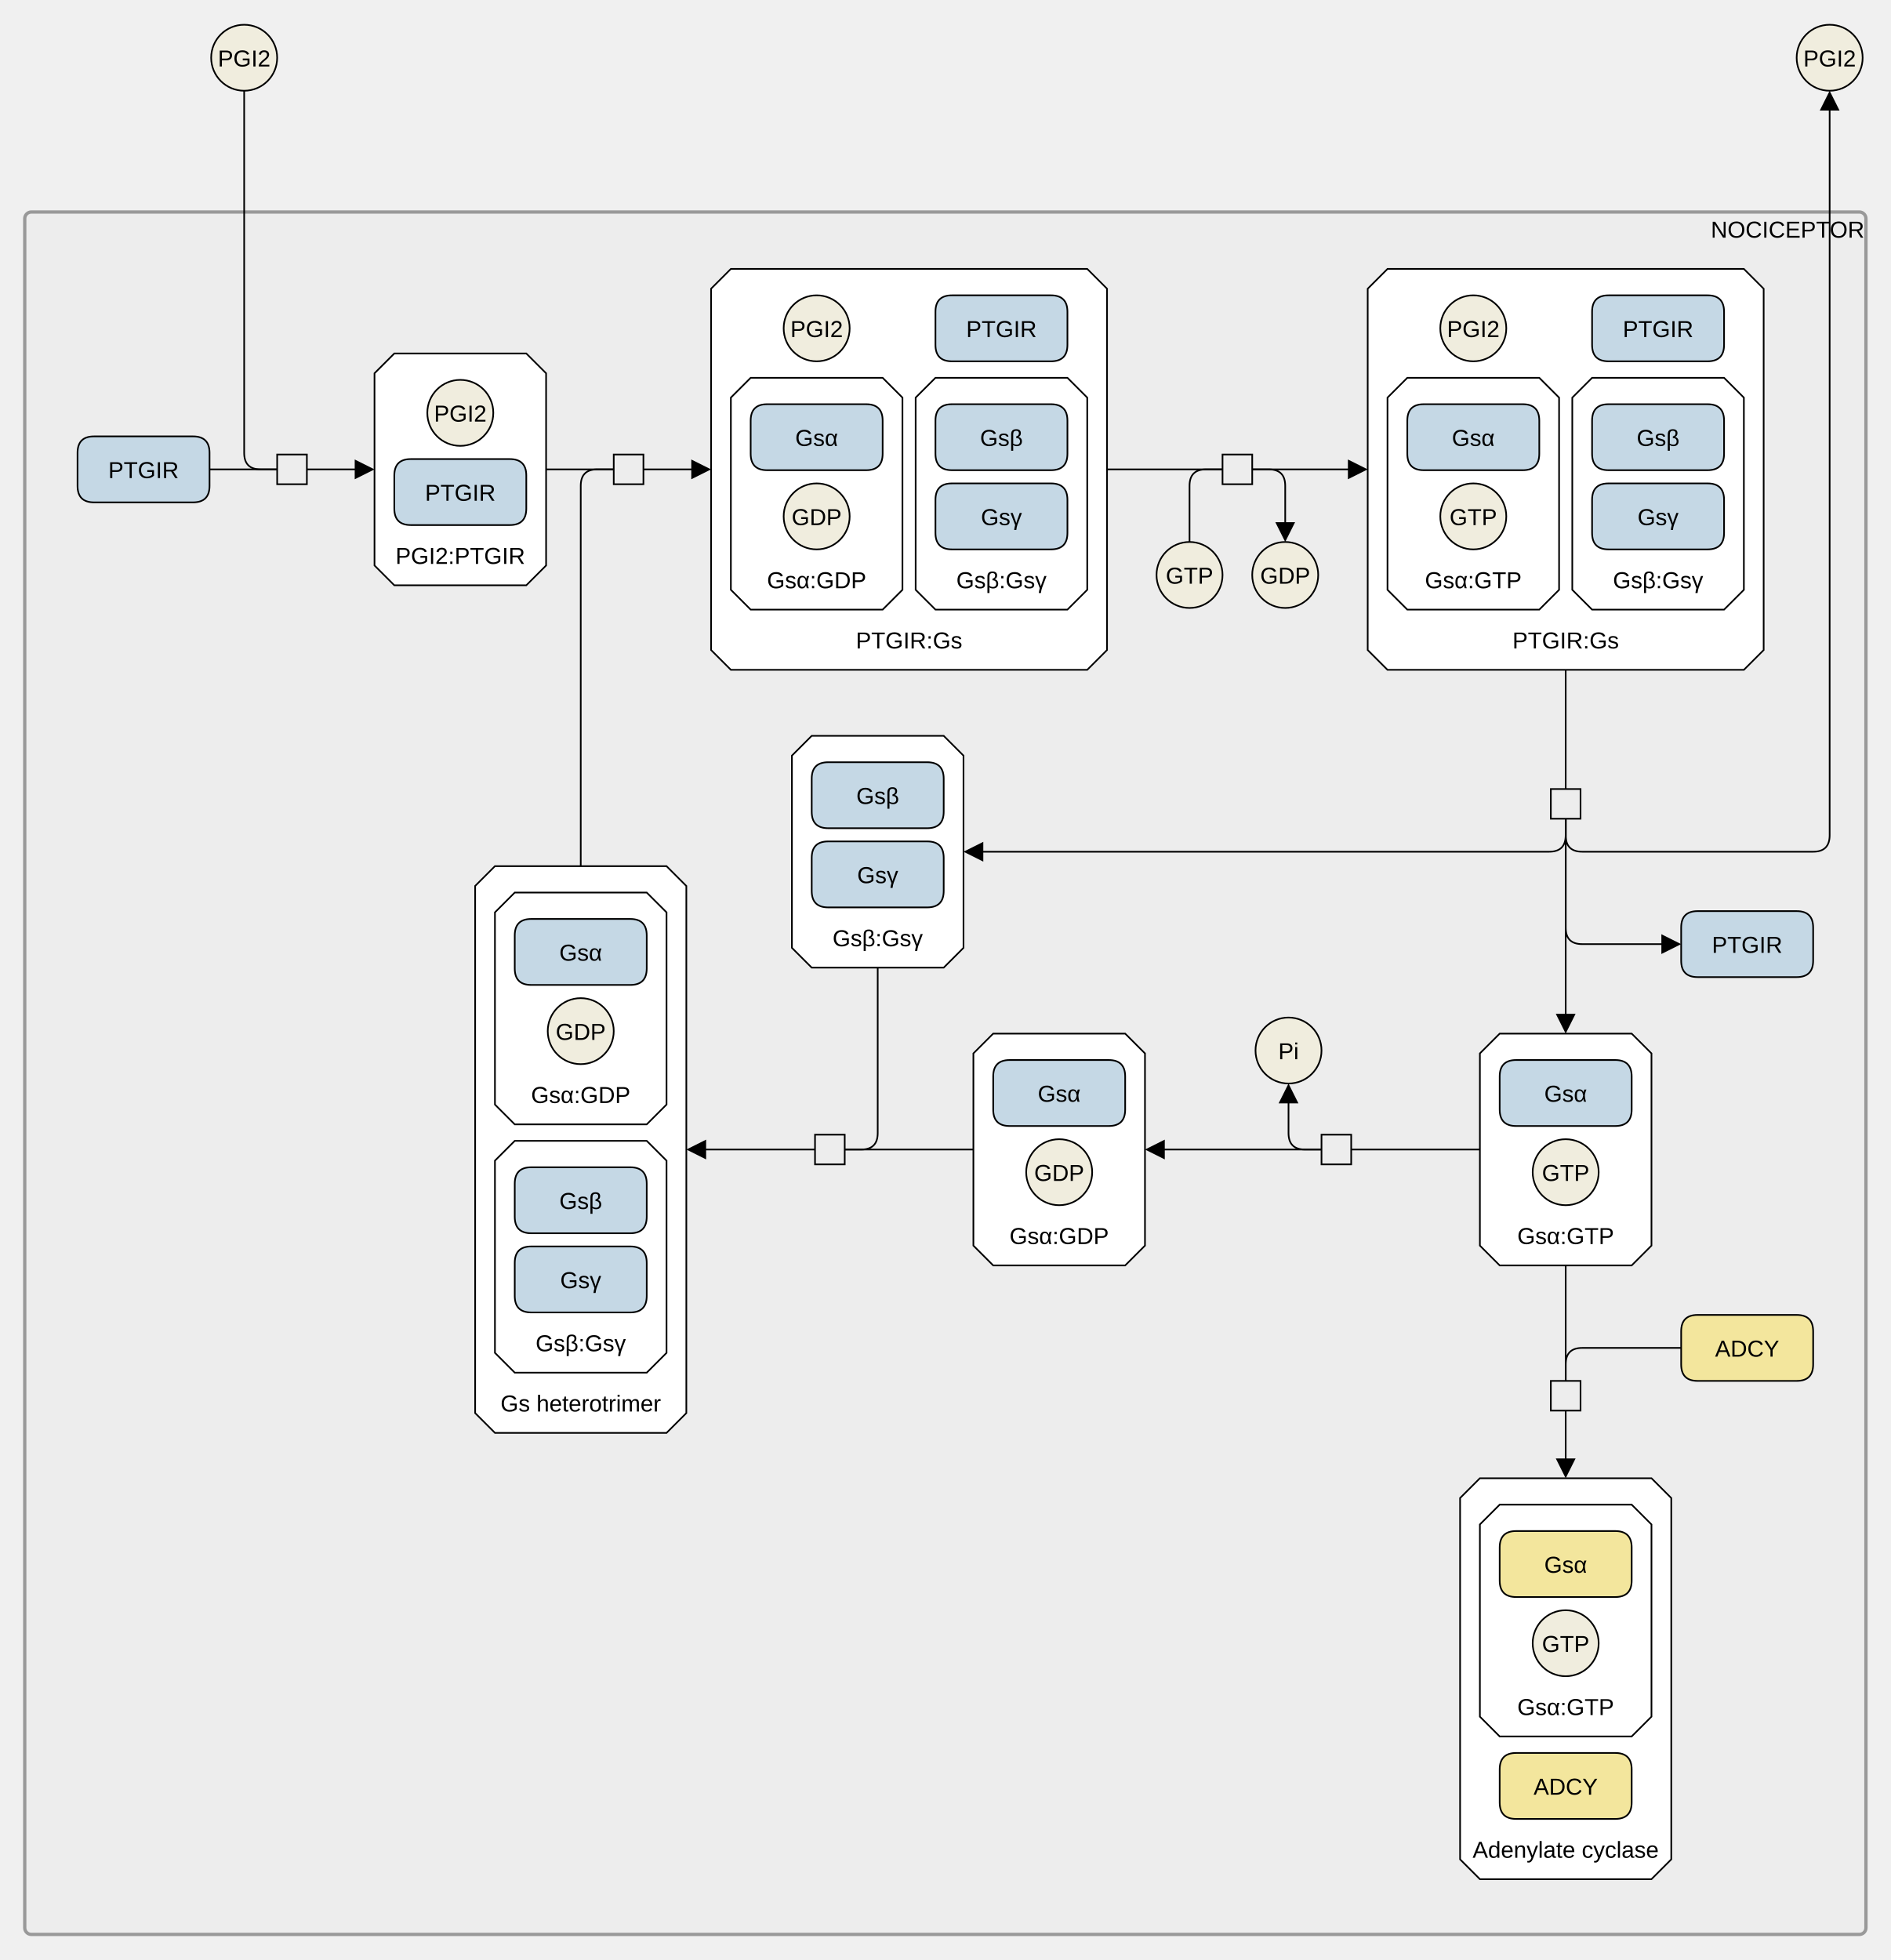
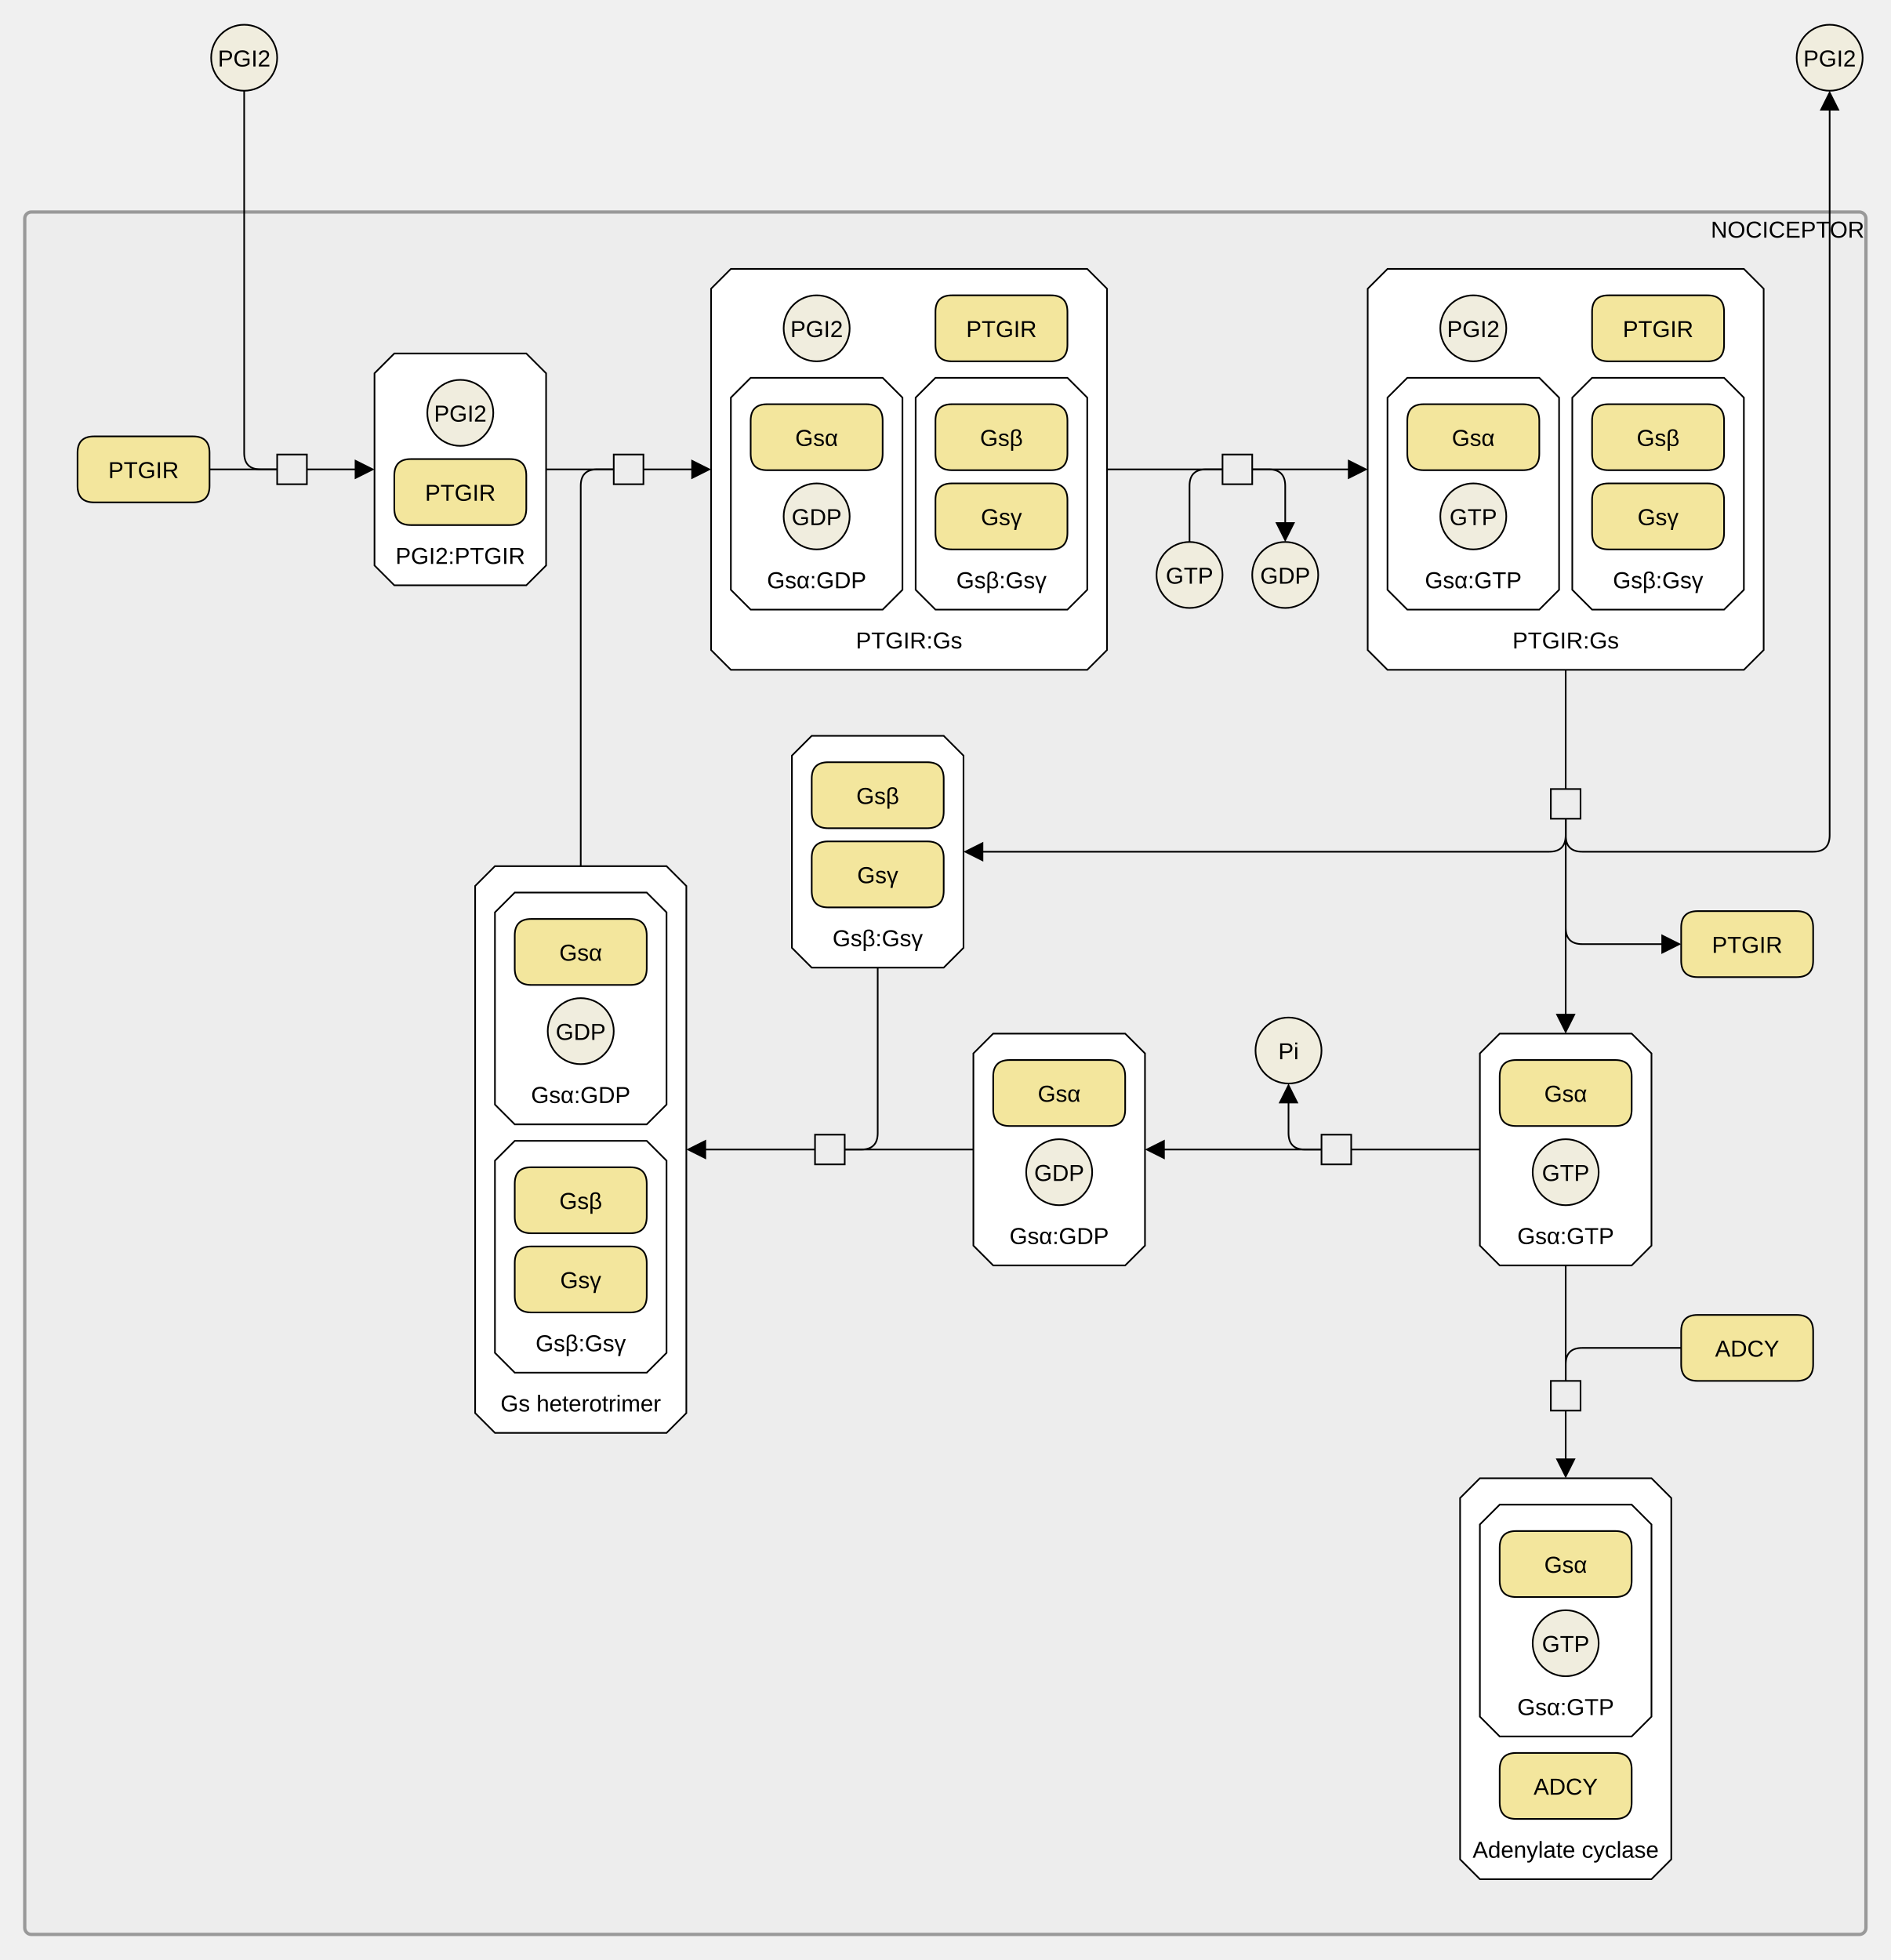
<svg xmlns="http://www.w3.org/2000/svg" width="1146" height="1188" viewBox="0 0 1146 1188" stroke-linecap="butt" stroke-miterlimit="10">
  <g transform="translate(-25,-25)">
    <path d="M40 157.5 C40 155.291 41.791 153.5 44 153.5 L1152 153.5 C1154.209 153.5 1156 155.291 1156 157.5 L1156 1193.5 C1156 1195.709 1154.209 1197.5 1152 1197.5 L44 1197.5 C41.791 1197.5 40 1195.709 40 1193.5 Z" fill="#999999" fill-opacity="0.031" stroke="none" />
    <path d="M40 157.5 C40 155.291 41.791 153.5 44 153.5 L1152 153.5 C1154.209 153.5 1156 155.291 1156 157.5 L1156 1193.5 C1156 1195.709 1154.209 1197.5 1152 1197.5 L44 1197.5 C41.791 1197.5 40 1195.709 40 1193.5 Z" fill="none" stroke="#999999" stroke-width="2" />
    <text x="1108.5" y="169.041" text-anchor="middle" font-family="'Dialog', Arial, Helvetica, sans-serif" font-size="14" fill="#000000" stroke="none" xml:space="preserve">NOCICEPTOR</text>
    <path d="M922 921 L1026 921 L1038 933 L1038 1152 L1026 1164 L922 1164 L910 1152 L910 933 Z" fill="#FFFFFF" stroke="none" />
    <path d="M922 921 L1026 921 L1038 933 L1038 1152 L1026 1164 L922 1164 L910 1152 L910 933 Z" fill="none" stroke="#000000" />
    <text x="974" y="1151.041" text-anchor="middle" font-family="'Dialog', Arial, Helvetica, sans-serif" font-size="14" fill="#000000" stroke="none" xml:space="preserve">Adenylate cyclase</text>
    <path d="M934 1097.5 Q934 1087.5 944 1087.5 L1004 1087.5 Q1014 1087.5 1014 1097.5 L1014 1117.5 Q1014 1127.5 1004 1127.5 L944 1127.5 Q934 1127.5 934 1117.5 Z" fill="#F3E69D" stroke="none" />
    <path d="M934 1097.5 Q934 1087.5 944 1087.5 L1004 1087.5 Q1014 1087.5 1014 1097.5 L1014 1117.5 Q1014 1127.5 1004 1127.5 L944 1127.5 Q934 1127.5 934 1117.5 Z" fill="none" stroke="#000000" />
    <text x="974" y="1112.791" text-anchor="middle" font-family="'Dialog', Arial, Helvetica, sans-serif" font-size="14" fill="#000000" stroke="none" xml:space="preserve">ADCY</text>
    <path d="M934 937 L1014 937 L1026 949 L1026 1065.5 L1014 1077.5 L934 1077.5 L922 1065.5 L922 949 Z" fill="#FFFFFF" stroke="none" />
    <path d="M934 937 L1014 937 L1026 949 L1026 1065.5 L1014 1077.5 L934 1077.5 L922 1065.5 L922 949 Z" fill="none" stroke="#000000" />
    <text x="974" y="1064.541" text-anchor="middle" font-family="'Dialog', Arial, Helvetica, sans-serif" font-size="14" fill="#000000" stroke="none" xml:space="preserve">Gsα:GTP</text>
    <path d="M934 963 Q934 953 944 953 L1004 953 Q1014 953 1014 963 L1014 983 Q1014 993 1004 993 L944 993 Q934 993 934 983 Z" fill="#F3E69D" stroke="none" />
    <path d="M934 963 Q934 953 944 953 L1004 953 Q1014 953 1014 963 L1014 983 Q1014 993 1004 993 L944 993 Q934 993 934 983 Z" fill="none" stroke="#000000" />
    <text x="974" y="978.291" text-anchor="middle" font-family="'Dialog', Arial, Helvetica, sans-serif" font-size="14" fill="#000000" stroke="none" xml:space="preserve">Gsα</text>
    <path d="M954 1021 C954 1009.954 962.954 1001 974 1001 L974 1001 C985.046 1001 994 1009.954 994 1021 L994 1021 C994 1032.046 985.046 1041 974 1041 L974 1041 C962.954 1041 954 1032.046 954 1021 Z" fill="#F0EDDE" stroke="none" />
    <path d="M954 1021 C954 1009.954 962.954 1001 974 1001 L974 1001 C985.046 1001 994 1009.954 994 1021 L994 1021 C994 1032.046 985.046 1041 974 1041 L974 1041 C962.954 1041 954 1032.046 954 1021 Z" fill="none" stroke="#000000" />
    <text x="974" y="1026.291" text-anchor="middle" font-family="'Dialog', Arial, Helvetica, sans-serif" font-size="14" fill="#000000" stroke="none" xml:space="preserve">GTP</text>
    <path d="M468 188 L684 188 L696 200 L696 419 L684 431 L468 431 L456 419 L456 200 Z" fill="#FFFFFF" stroke="none" />
    <path d="M468 188 L684 188 L696 200 L696 419 L684 431 L468 431 L456 419 L456 200 Z" fill="none" stroke="#000000" />
    <text x="576" y="418.041" text-anchor="middle" font-family="'Dialog', Arial, Helvetica, sans-serif" font-size="14" fill="#000000" stroke="none" xml:space="preserve">PTGIR:Gs</text>
    <path d="M592 254 L672 254 L684 266 L684 382.5 L672 394.5 L592 394.5 L580 382.5 L580 266 Z" fill="#FFFFFF" stroke="none" />
    <path d="M592 254 L672 254 L684 266 L684 382.5 L672 394.5 L592 394.5 L580 382.5 L580 266 Z" fill="none" stroke="#000000" />
    <text x="632" y="381.541" text-anchor="middle" font-family="'Dialog', Arial, Helvetica, sans-serif" font-size="14" fill="#000000" stroke="none" xml:space="preserve">Gsβ:Gsγ</text>
-     <path d="M592 280 Q592 270 602 270 L662 270 Q672 270 672 280 L672 300 Q672 310 662 310 L602 310 Q592 310 592 300 Z" fill="#C5D8E5" stroke="none" />
+     <path d="M592 280 Q592 270 602 270 L662 270 Q672 270 672 280 L672 300 Q672 310 662 310 L602 310 Q592 310 592 300 Z" fill="#F3E69D" stroke="none" />
    <path d="M592 280 Q592 270 602 270 L662 270 Q672 270 672 280 L672 300 Q672 310 662 310 L602 310 Q592 310 592 300 Z" fill="none" stroke="#000000" />
    <text x="632" y="295.291" text-anchor="middle" font-family="'Dialog', Arial, Helvetica, sans-serif" font-size="14" fill="#000000" stroke="none" xml:space="preserve">Gsβ</text>
-     <path d="M592 328 Q592 318 602 318 L662 318 Q672 318 672 328 L672 348 Q672 358 662 358 L602 358 Q592 358 592 348 Z" fill="#C5D8E5" stroke="none" />
+     <path d="M592 328 Q592 318 602 318 L662 318 Q672 318 672 328 L672 348 Q672 358 662 358 L602 358 Q592 358 592 348 Z" fill="#F3E69D" stroke="none" />
    <path d="M592 328 Q592 318 602 318 L662 318 Q672 318 672 328 L672 348 Q672 358 662 358 L602 358 Q592 358 592 348 Z" fill="none" stroke="#000000" />
    <text x="632" y="343.291" text-anchor="middle" font-family="'Dialog', Arial, Helvetica, sans-serif" font-size="14" fill="#000000" stroke="none" xml:space="preserve">Gsγ</text>
    <path d="M480 254 L560 254 L572 266 L572 382.5 L560 394.5 L480 394.5 L468 382.5 L468 266 Z" fill="#FFFFFF" stroke="none" />
    <path d="M480 254 L560 254 L572 266 L572 382.5 L560 394.5 L480 394.5 L468 382.5 L468 266 Z" fill="none" stroke="#000000" />
    <text x="520" y="381.541" text-anchor="middle" font-family="'Dialog', Arial, Helvetica, sans-serif" font-size="14" fill="#000000" stroke="none" xml:space="preserve">Gsα:GDP</text>
-     <path d="M480 280 Q480 270 490 270 L550 270 Q560 270 560 280 L560 300 Q560 310 550 310 L490 310 Q480 310 480 300 Z" fill="#C5D8E5" stroke="none" />
+     <path d="M480 280 Q480 270 490 270 L550 270 Q560 270 560 280 L560 300 Q560 310 550 310 L490 310 Q480 310 480 300 Z" fill="#F3E69D" stroke="none" />
    <path d="M480 280 Q480 270 490 270 L550 270 Q560 270 560 280 L560 300 Q560 310 550 310 L490 310 Q480 310 480 300 Z" fill="none" stroke="#000000" />
    <text x="520" y="295.291" text-anchor="middle" font-family="'Dialog', Arial, Helvetica, sans-serif" font-size="14" fill="#000000" stroke="none" xml:space="preserve">Gsα</text>
    <path d="M500 338 C500 326.954 508.954 318 520 318 L520 318 C531.046 318 540 326.954 540 338 L540 338 C540 349.046 531.046 358 520 358 L520 358 C508.954 358 500 349.046 500 338 Z" fill="#F0EDDE" stroke="none" />
    <path d="M500 338 C500 326.954 508.954 318 520 318 L520 318 C531.046 318 540 326.954 540 338 L540 338 C540 349.046 531.046 358 520 358 L520 358 C508.954 358 500 349.046 500 338 Z" fill="none" stroke="#000000" />
    <text x="520" y="343.291" text-anchor="middle" font-family="'Dialog', Arial, Helvetica, sans-serif" font-size="14" fill="#000000" stroke="none" xml:space="preserve">GDP</text>
    <path d="M500 224 C500 212.954 508.954 204 520 204 L520 204 C531.046 204 540 212.954 540 224 L540 224 C540 235.046 531.046 244 520 244 L520 244 C508.954 244 500 235.046 500 224 Z" fill="#F0EDDE" stroke="none" />
    <path d="M500 224 C500 212.954 508.954 204 520 204 L520 204 C531.046 204 540 212.954 540 224 L540 224 C540 235.046 531.046 244 520 244 L520 244 C508.954 244 500 235.046 500 224 Z" fill="none" stroke="#000000" />
    <text x="520" y="229.291" text-anchor="middle" font-family="'Dialog', Arial, Helvetica, sans-serif" font-size="14" fill="#000000" stroke="none" xml:space="preserve">PGI2</text>
-     <path d="M592 214 Q592 204 602 204 L662 204 Q672 204 672 214 L672 234 Q672 244 662 244 L602 244 Q592 244 592 234 Z" fill="#C5D8E5" stroke="none" />
+     <path d="M592 214 Q592 204 602 204 L662 204 Q672 204 672 214 L672 234 Q672 244 662 244 L602 244 Q592 244 592 234 Z" fill="#F3E69D" stroke="none" />
    <path d="M592 214 Q592 204 602 204 L662 204 Q672 204 672 214 L672 234 Q672 244 662 244 L602 244 Q592 244 592 234 Z" fill="none" stroke="#000000" />
    <text x="632" y="229.291" text-anchor="middle" font-family="'Dialog', Arial, Helvetica, sans-serif" font-size="14" fill="#000000" stroke="none" xml:space="preserve">PTGIR</text>
    <path d="M866 188 L1082 188 L1094 200 L1094 419 L1082 431 L866 431 L854 419 L854 200 Z" fill="#FFFFFF" stroke="none" />
    <path d="M866 188 L1082 188 L1094 200 L1094 419 L1082 431 L866 431 L854 419 L854 200 Z" fill="none" stroke="#000000" />
    <text x="974" y="418.041" text-anchor="middle" font-family="'Dialog', Arial, Helvetica, sans-serif" font-size="14" fill="#000000" stroke="none" xml:space="preserve">PTGIR:Gs</text>
    <path d="M990 254 L1070 254 L1082 266 L1082 382.5 L1070 394.5 L990 394.5 L978 382.5 L978 266 Z" fill="#FFFFFF" stroke="none" />
    <path d="M990 254 L1070 254 L1082 266 L1082 382.5 L1070 394.5 L990 394.5 L978 382.5 L978 266 Z" fill="none" stroke="#000000" />
    <text x="1030" y="381.541" text-anchor="middle" font-family="'Dialog', Arial, Helvetica, sans-serif" font-size="14" fill="#000000" stroke="none" xml:space="preserve">Gsβ:Gsγ</text>
-     <path d="M990 280 Q990 270 1000 270 L1060 270 Q1070 270 1070 280 L1070 300 Q1070 310 1060 310 L1000 310 Q990 310 990 300 Z" fill="#C5D8E5" stroke="none" />
+     <path d="M990 280 Q990 270 1000 270 L1060 270 Q1070 270 1070 280 L1070 300 Q1070 310 1060 310 L1000 310 Q990 310 990 300 Z" fill="#F3E69D" stroke="none" />
    <path d="M990 280 Q990 270 1000 270 L1060 270 Q1070 270 1070 280 L1070 300 Q1070 310 1060 310 L1000 310 Q990 310 990 300 Z" fill="none" stroke="#000000" />
    <text x="1030" y="295.291" text-anchor="middle" font-family="'Dialog', Arial, Helvetica, sans-serif" font-size="14" fill="#000000" stroke="none" xml:space="preserve">Gsβ</text>
-     <path d="M990 328 Q990 318 1000 318 L1060 318 Q1070 318 1070 328 L1070 348 Q1070 358 1060 358 L1000 358 Q990 358 990 348 Z" fill="#C5D8E5" stroke="none" />
+     <path d="M990 328 Q990 318 1000 318 L1060 318 Q1070 318 1070 328 L1070 348 Q1070 358 1060 358 L1000 358 Q990 358 990 348 Z" fill="#F3E69D" stroke="none" />
    <path d="M990 328 Q990 318 1000 318 L1060 318 Q1070 318 1070 328 L1070 348 Q1070 358 1060 358 L1000 358 Q990 358 990 348 Z" fill="none" stroke="#000000" />
    <text x="1030" y="343.291" text-anchor="middle" font-family="'Dialog', Arial, Helvetica, sans-serif" font-size="14" fill="#000000" stroke="none" xml:space="preserve">Gsγ</text>
    <path d="M878 254 L958 254 L970 266 L970 382.5 L958 394.5 L878 394.5 L866 382.5 L866 266 Z" fill="#FFFFFF" stroke="none" />
    <path d="M878 254 L958 254 L970 266 L970 382.5 L958 394.5 L878 394.5 L866 382.5 L866 266 Z" fill="none" stroke="#000000" />
    <text x="918" y="381.541" text-anchor="middle" font-family="'Dialog', Arial, Helvetica, sans-serif" font-size="14" fill="#000000" stroke="none" xml:space="preserve">Gsα:GTP</text>
-     <path d="M878 280 Q878 270 888 270 L948 270 Q958 270 958 280 L958 300 Q958 310 948 310 L888 310 Q878 310 878 300 Z" fill="#C5D8E5" stroke="none" />
+     <path d="M878 280 Q878 270 888 270 L948 270 Q958 270 958 280 L958 300 Q958 310 948 310 L888 310 Q878 310 878 300 Z" fill="#F3E69D" stroke="none" />
    <path d="M878 280 Q878 270 888 270 L948 270 Q958 270 958 280 L958 300 Q958 310 948 310 L888 310 Q878 310 878 300 Z" fill="none" stroke="#000000" />
    <text x="918" y="295.291" text-anchor="middle" font-family="'Dialog', Arial, Helvetica, sans-serif" font-size="14" fill="#000000" stroke="none" xml:space="preserve">Gsα</text>
    <path d="M898 338 C898 326.954 906.954 318 918 318 L918 318 C929.046 318 938 326.954 938 338 L938 338 C938 349.046 929.046 358 918 358 L918 358 C906.954 358 898 349.046 898 338 Z" fill="#F0EDDE" stroke="none" />
    <path d="M898 338 C898 326.954 906.954 318 918 318 L918 318 C929.046 318 938 326.954 938 338 L938 338 C938 349.046 929.046 358 918 358 L918 358 C906.954 358 898 349.046 898 338 Z" fill="none" stroke="#000000" />
    <text x="918" y="343.291" text-anchor="middle" font-family="'Dialog', Arial, Helvetica, sans-serif" font-size="14" fill="#000000" stroke="none" xml:space="preserve">GTP</text>
    <path d="M898 224 C898 212.954 906.954 204 918 204 L918 204 C929.046 204 938 212.954 938 224 L938 224 C938 235.046 929.046 244 918 244 L918 244 C906.954 244 898 235.046 898 224 Z" fill="#F0EDDE" stroke="none" />
    <path d="M898 224 C898 212.954 906.954 204 918 204 L918 204 C929.046 204 938 212.954 938 224 L938 224 C938 235.046 929.046 244 918 244 L918 244 C906.954 244 898 235.046 898 224 Z" fill="none" stroke="#000000" />
    <text x="918" y="229.291" text-anchor="middle" font-family="'Dialog', Arial, Helvetica, sans-serif" font-size="14" fill="#000000" stroke="none" xml:space="preserve">PGI2</text>
-     <path d="M990 214 Q990 204 1000 204 L1060 204 Q1070 204 1070 214 L1070 234 Q1070 244 1060 244 L1000 244 Q990 244 990 234 Z" fill="#C5D8E5" stroke="none" />
+     <path d="M990 214 Q990 204 1000 204 L1060 204 Q1070 204 1070 214 L1070 234 Q1070 244 1060 244 L1000 244 Q990 244 990 234 Z" fill="#F3E69D" stroke="none" />
    <path d="M990 214 Q990 204 1000 204 L1060 204 Q1070 204 1070 214 L1070 234 Q1070 244 1060 244 L1000 244 Q990 244 990 234 Z" fill="none" stroke="#000000" />
    <text x="1030" y="229.291" text-anchor="middle" font-family="'Dialog', Arial, Helvetica, sans-serif" font-size="14" fill="#000000" stroke="none" xml:space="preserve">PTGIR</text>
    <path d="M264 239.25 L344 239.25 L356 251.25 L356 367.75 L344 379.75 L264 379.75 L252 367.75 L252 251.25 Z" fill="#FFFFFF" stroke="none" />
    <path d="M264 239.25 L344 239.25 L356 251.25 L356 367.75 L344 379.75 L264 379.75 L252 367.75 L252 251.25 Z" fill="none" stroke="#000000" />
    <text x="304" y="366.791" text-anchor="middle" font-family="'Dialog', Arial, Helvetica, sans-serif" font-size="14" fill="#000000" stroke="none" xml:space="preserve">PGI2:PTGIR</text>
-     <path d="M264 313.25 Q264 303.25 274 303.25 L334 303.25 Q344 303.25 344 313.25 L344 333.25 Q344 343.25 334 343.25 L274 343.25 Q264 343.25 264 333.25 Z" fill="#C5D8E5" stroke="none" />
+     <path d="M264 313.25 Q264 303.25 274 303.25 L334 303.25 Q344 303.25 344 313.25 L344 333.25 Q344 343.25 334 343.25 L274 343.25 Q264 343.25 264 333.25 Z" fill="#F3E69D" stroke="none" />
    <path d="M264 313.25 Q264 303.25 274 303.25 L334 303.25 Q344 303.25 344 313.25 L344 333.25 Q344 343.25 334 343.25 L274 343.25 Q264 343.25 264 333.25 Z" fill="none" stroke="#000000" />
    <text x="304" y="328.541" text-anchor="middle" font-family="'Dialog', Arial, Helvetica, sans-serif" font-size="14" fill="#000000" stroke="none" xml:space="preserve">PTGIR</text>
    <path d="M284 275.25 C284 264.204 292.954 255.25 304 255.25 L304 255.25 C315.046 255.25 324 264.204 324 275.25 L324 275.25 C324 286.296 315.046 295.25 304 295.25 L304 295.25 C292.954 295.25 284 286.296 284 275.25 Z" fill="#F0EDDE" stroke="none" />
    <path d="M284 275.25 C284 264.204 292.954 255.25 304 255.25 L304 255.25 C315.046 255.25 324 264.204 324 275.25 L324 275.25 C324 286.296 315.046 295.25 304 295.25 L304 295.25 C292.954 295.25 284 286.296 284 275.25 Z" fill="none" stroke="#000000" />
    <text x="304" y="280.541" text-anchor="middle" font-family="'Dialog', Arial, Helvetica, sans-serif" font-size="14" fill="#000000" stroke="none" xml:space="preserve">PGI2</text>
    <path d="M517 471 L597 471 L609 483 L609 599.5 L597 611.5 L517 611.5 L505 599.5 L505 483 Z" fill="#FFFFFF" stroke="none" />
    <path d="M517 471 L597 471 L609 483 L609 599.5 L597 611.5 L517 611.5 L505 599.5 L505 483 Z" fill="none" stroke="#000000" />
    <text x="557" y="598.541" text-anchor="middle" font-family="'Dialog', Arial, Helvetica, sans-serif" font-size="14" fill="#000000" stroke="none" xml:space="preserve">Gsβ:Gsγ</text>
-     <path d="M517 497 Q517 487 527 487 L587 487 Q597 487 597 497 L597 517 Q597 527 587 527 L527 527 Q517 527 517 517 Z" fill="#C5D8E5" stroke="none" />
+     <path d="M517 497 Q517 487 527 487 L587 487 Q597 487 597 497 L597 517 Q597 527 587 527 L527 527 Q517 527 517 517 Z" fill="#F3E69D" stroke="none" />
    <path d="M517 497 Q517 487 527 487 L587 487 Q597 487 597 497 L597 517 Q597 527 587 527 L527 527 Q517 527 517 517 Z" fill="none" stroke="#000000" />
    <text x="557" y="512.291" text-anchor="middle" font-family="'Dialog', Arial, Helvetica, sans-serif" font-size="14" fill="#000000" stroke="none" xml:space="preserve">Gsβ</text>
-     <path d="M517 545 Q517 535 527 535 L587 535 Q597 535 597 545 L597 565 Q597 575 587 575 L527 575 Q517 575 517 565 Z" fill="#C5D8E5" stroke="none" />
+     <path d="M517 545 Q517 535 527 535 L587 535 Q597 535 597 545 L597 565 Q597 575 587 575 L527 575 Q517 575 517 565 Z" fill="#F3E69D" stroke="none" />
    <path d="M517 545 Q517 535 527 535 L587 535 Q597 535 597 545 L597 565 Q597 575 587 575 L527 575 Q517 575 517 565 Z" fill="none" stroke="#000000" />
    <text x="557" y="560.291" text-anchor="middle" font-family="'Dialog', Arial, Helvetica, sans-serif" font-size="14" fill="#000000" stroke="none" xml:space="preserve">Gsγ</text>
    <path d="M325 550 L429 550 L441 562 L441 881.5 L429 893.5 L325 893.5 L313 881.5 L313 562 Z" fill="#FFFFFF" stroke="none" />
    <path d="M325 550 L429 550 L441 562 L441 881.5 L429 893.5 L325 893.5 L313 881.5 L313 562 Z" fill="none" stroke="#000000" />
    <text x="377" y="880.541" text-anchor="middle" font-family="'Dialog', Arial, Helvetica, sans-serif" font-size="14" fill="#000000" stroke="none" xml:space="preserve">Gs heterotrimer</text>
    <path d="M337 716.5 L417 716.5 L429 728.5 L429 845 L417 857 L337 857 L325 845 L325 728.5 Z" fill="#FFFFFF" stroke="none" />
    <path d="M337 716.5 L417 716.5 L429 728.5 L429 845 L417 857 L337 857 L325 845 L325 728.5 Z" fill="none" stroke="#000000" />
    <text x="377" y="844.041" text-anchor="middle" font-family="'Dialog', Arial, Helvetica, sans-serif" font-size="14" fill="#000000" stroke="none" xml:space="preserve">Gsβ:Gsγ</text>
-     <path d="M337 742.5 Q337 732.5 347 732.5 L407 732.5 Q417 732.5 417 742.5 L417 762.5 Q417 772.5 407 772.5 L347 772.5 Q337 772.5 337 762.5 Z" fill="#C5D8E5" stroke="none" />
+     <path d="M337 742.5 Q337 732.5 347 732.5 L407 732.5 Q417 732.5 417 742.5 L417 762.5 Q417 772.5 407 772.5 L347 772.5 Q337 772.5 337 762.5 Z" fill="#F3E69D" stroke="none" />
    <path d="M337 742.5 Q337 732.5 347 732.5 L407 732.5 Q417 732.5 417 742.5 L417 762.5 Q417 772.5 407 772.5 L347 772.5 Q337 772.5 337 762.5 Z" fill="none" stroke="#000000" />
    <text x="377" y="757.791" text-anchor="middle" font-family="'Dialog', Arial, Helvetica, sans-serif" font-size="14" fill="#000000" stroke="none" xml:space="preserve">Gsβ</text>
-     <path d="M337 790.5 Q337 780.5 347 780.5 L407 780.5 Q417 780.5 417 790.5 L417 810.5 Q417 820.5 407 820.5 L347 820.5 Q337 820.5 337 810.5 Z" fill="#C5D8E5" stroke="none" />
+     <path d="M337 790.5 Q337 780.5 347 780.5 L407 780.5 Q417 780.5 417 790.5 L417 810.5 Q417 820.5 407 820.5 L347 820.5 Q337 820.5 337 810.5 Z" fill="#F3E69D" stroke="none" />
    <path d="M337 790.5 Q337 780.5 347 780.5 L407 780.5 Q417 780.5 417 790.5 L417 810.5 Q417 820.5 407 820.5 L347 820.5 Q337 820.5 337 810.5 Z" fill="none" stroke="#000000" />
    <text x="377" y="805.791" text-anchor="middle" font-family="'Dialog', Arial, Helvetica, sans-serif" font-size="14" fill="#000000" stroke="none" xml:space="preserve">Gsγ</text>
    <path d="M337 566 L417 566 L429 578 L429 694.5 L417 706.5 L337 706.5 L325 694.5 L325 578 Z" fill="#FFFFFF" stroke="none" />
    <path d="M337 566 L417 566 L429 578 L429 694.5 L417 706.5 L337 706.5 L325 694.5 L325 578 Z" fill="none" stroke="#000000" />
    <text x="377" y="693.541" text-anchor="middle" font-family="'Dialog', Arial, Helvetica, sans-serif" font-size="14" fill="#000000" stroke="none" xml:space="preserve">Gsα:GDP</text>
-     <path d="M337 592 Q337 582 347 582 L407 582 Q417 582 417 592 L417 612 Q417 622 407 622 L347 622 Q337 622 337 612 Z" fill="#C5D8E5" stroke="none" />
+     <path d="M337 592 Q337 582 347 582 L407 582 Q417 582 417 592 L417 612 Q417 622 407 622 L347 622 Q337 622 337 612 Z" fill="#F3E69D" stroke="none" />
    <path d="M337 592 Q337 582 347 582 L407 582 Q417 582 417 592 L417 612 Q417 622 407 622 L347 622 Q337 622 337 612 Z" fill="none" stroke="#000000" />
    <text x="377" y="607.291" text-anchor="middle" font-family="'Dialog', Arial, Helvetica, sans-serif" font-size="14" fill="#000000" stroke="none" xml:space="preserve">Gsα</text>
    <path d="M357 650 C357 638.954 365.954 630 377 630 L377 630 C388.046 630 397 638.954 397 650 L397 650 C397 661.046 388.046 670 377 670 L377 670 C365.954 670 357 661.046 357 650 Z" fill="#F0EDDE" stroke="none" />
    <path d="M357 650 C357 638.954 365.954 630 377 630 L377 630 C388.046 630 397 638.954 397 650 L397 650 C397 661.046 388.046 670 377 670 L377 670 C365.954 670 357 661.046 357 650 Z" fill="none" stroke="#000000" />
    <text x="377" y="655.291" text-anchor="middle" font-family="'Dialog', Arial, Helvetica, sans-serif" font-size="14" fill="#000000" stroke="none" xml:space="preserve">GDP</text>
-     <path d="M72 299.5 Q72 289.5 82 289.5 L142 289.5 Q152 289.5 152 299.5 L152 319.5 Q152 329.5 142 329.5 L82 329.5 Q72 329.5 72 319.5 Z" fill="#C5D8E5" stroke="none" />
+     <path d="M72 299.5 Q72 289.5 82 289.5 L142 289.5 Q152 289.5 152 299.5 L152 319.5 Q152 329.5 142 329.5 L82 329.5 Q72 329.5 72 319.5 Z" fill="#F3E69D" stroke="none" />
    <path d="M72 299.5 Q72 289.5 82 289.5 L142 289.5 Q152 289.5 152 299.5 L152 319.5 Q152 329.5 142 329.5 L82 329.5 Q72 329.5 72 319.5 Z" fill="none" stroke="#000000" />
    <text x="112" y="314.791" text-anchor="middle" font-family="'Dialog', Arial, Helvetica, sans-serif" font-size="14" fill="#000000" stroke="none" xml:space="preserve">PTGIR</text>
    <path d="M784 373.5 C784 362.454 792.954 353.5 804 353.5 L804 353.5 C815.046 353.5 824 362.454 824 373.5 L824 373.5 C824 384.546 815.046 393.5 804 393.5 L804 393.5 C792.954 393.5 784 384.546 784 373.5 Z" fill="#F0EDDE" stroke="none" />
    <path d="M784 373.5 C784 362.454 792.954 353.5 804 353.5 L804 353.5 C815.046 353.5 824 362.454 824 373.5 L824 373.5 C824 384.546 815.046 393.5 804 393.5 L804 393.5 C792.954 393.5 784 384.546 784 373.5 Z" fill="none" stroke="#000000" />
    <text x="804" y="378.791" text-anchor="middle" font-family="'Dialog', Arial, Helvetica, sans-serif" font-size="14" fill="#000000" stroke="none" xml:space="preserve">GDP</text>
    <path d="M726 373.5 C726 362.454 734.954 353.5 746 353.5 L746 353.5 C757.046 353.5 766 362.454 766 373.5 L766 373.5 C766 384.546 757.046 393.5 746 393.5 L746 393.5 C734.954 393.5 726 384.546 726 373.5 Z" fill="#F0EDDE" stroke="none" />
    <path d="M726 373.5 C726 362.454 734.954 353.5 746 353.5 L746 353.5 C757.046 353.5 766 362.454 766 373.5 L766 373.5 C766 384.546 757.046 393.5 746 393.5 L746 393.5 C734.954 393.5 726 384.546 726 373.5 Z" fill="none" stroke="#000000" />
    <text x="746" y="378.791" text-anchor="middle" font-family="'Dialog', Arial, Helvetica, sans-serif" font-size="14" fill="#000000" stroke="none" xml:space="preserve">GTP</text>
    <path d="M786 661.75 C786 650.704 794.954 641.75 806 641.75 L806 641.75 C817.046 641.75 826 650.704 826 661.75 L826 661.75 C826 672.796 817.046 681.75 806 681.75 L806 681.75 C794.954 681.75 786 672.796 786 661.75 Z" fill="#F0EDDE" stroke="none" />
    <path d="M786 661.75 C786 650.704 794.954 641.75 806 641.75 L806 641.75 C817.046 641.75 826 650.704 826 661.75 L826 661.75 C826 672.796 817.046 681.75 806 681.75 L806 681.75 C794.954 681.75 786 672.796 786 661.75 Z" fill="none" stroke="#000000" />
    <text x="806" y="667.041" text-anchor="middle" font-family="'Dialog', Arial, Helvetica, sans-serif" font-size="14" fill="#000000" stroke="none" xml:space="preserve">Pi</text>
    <path d="M627 651.5 L707 651.5 L719 663.5 L719 780 L707 792 L627 792 L615 780 L615 663.5 Z" fill="#FFFFFF" stroke="none" />
    <path d="M627 651.5 L707 651.5 L719 663.5 L719 780 L707 792 L627 792 L615 780 L615 663.5 Z" fill="none" stroke="#000000" />
    <text x="667" y="779.041" text-anchor="middle" font-family="'Dialog', Arial, Helvetica, sans-serif" font-size="14" fill="#000000" stroke="none" xml:space="preserve">Gsα:GDP</text>
-     <path d="M627 677.5 Q627 667.5 637 667.5 L697 667.5 Q707 667.5 707 677.5 L707 697.5 Q707 707.5 697 707.5 L637 707.5 Q627 707.5 627 697.5 Z" fill="#C5D8E5" stroke="none" />
+     <path d="M627 677.5 Q627 667.5 637 667.5 L697 667.5 Q707 667.5 707 677.5 L707 697.5 Q707 707.5 697 707.5 L637 707.5 Q627 707.5 627 697.5 Z" fill="#F3E69D" stroke="none" />
    <path d="M627 677.5 Q627 667.5 637 667.5 L697 667.5 Q707 667.5 707 677.5 L707 697.5 Q707 707.5 697 707.5 L637 707.5 Q627 707.5 627 697.5 Z" fill="none" stroke="#000000" />
    <text x="667" y="692.791" text-anchor="middle" font-family="'Dialog', Arial, Helvetica, sans-serif" font-size="14" fill="#000000" stroke="none" xml:space="preserve">Gsα</text>
    <path d="M647 735.5 C647 724.454 655.954 715.5 667 715.5 L667 715.5 C678.046 715.5 687 724.454 687 735.5 L687 735.5 C687 746.546 678.046 755.5 667 755.5 L667 755.5 C655.954 755.5 647 746.546 647 735.5 Z" fill="#F0EDDE" stroke="none" />
    <path d="M647 735.5 C647 724.454 655.954 715.5 667 715.5 L667 715.5 C678.046 715.5 687 724.454 687 735.5 L687 735.5 C687 746.546 678.046 755.5 667 755.5 L667 755.5 C655.954 755.5 647 746.546 647 735.5 Z" fill="none" stroke="#000000" />
    <text x="667" y="740.791" text-anchor="middle" font-family="'Dialog', Arial, Helvetica, sans-serif" font-size="14" fill="#000000" stroke="none" xml:space="preserve">GDP</text>
    <path d="M934 651.5 L1014 651.5 L1026 663.5 L1026 780 L1014 792 L934 792 L922 780 L922 663.5 Z" fill="#FFFFFF" stroke="none" />
    <path d="M934 651.5 L1014 651.5 L1026 663.5 L1026 780 L1014 792 L934 792 L922 780 L922 663.5 Z" fill="none" stroke="#000000" />
    <text x="974" y="779.041" text-anchor="middle" font-family="'Dialog', Arial, Helvetica, sans-serif" font-size="14" fill="#000000" stroke="none" xml:space="preserve">Gsα:GTP</text>
-     <path d="M934 677.5 Q934 667.5 944 667.5 L1004 667.5 Q1014 667.5 1014 677.5 L1014 697.5 Q1014 707.5 1004 707.5 L944 707.5 Q934 707.5 934 697.5 Z" fill="#C5D8E5" stroke="none" />
+     <path d="M934 677.5 Q934 667.5 944 667.5 L1004 667.5 Q1014 667.5 1014 677.5 L1014 697.5 Q1014 707.5 1004 707.5 L944 707.5 Q934 707.5 934 697.5 Z" fill="#F3E69D" stroke="none" />
    <path d="M934 677.5 Q934 667.5 944 667.5 L1004 667.5 Q1014 667.5 1014 677.5 L1014 697.5 Q1014 707.5 1004 707.5 L944 707.5 Q934 707.5 934 697.5 Z" fill="none" stroke="#000000" />
    <text x="974" y="692.791" text-anchor="middle" font-family="'Dialog', Arial, Helvetica, sans-serif" font-size="14" fill="#000000" stroke="none" xml:space="preserve">Gsα</text>
    <path d="M954 735.5 C954 724.454 962.954 715.5 974 715.5 L974 715.5 C985.046 715.5 994 724.454 994 735.5 L994 735.5 C994 746.546 985.046 755.5 974 755.5 L974 755.5 C962.954 755.5 954 746.546 954 735.5 Z" fill="#F0EDDE" stroke="none" />
    <path d="M954 735.5 C954 724.454 962.954 715.5 974 715.5 L974 715.5 C985.046 715.5 994 724.454 994 735.5 L994 735.5 C994 746.546 985.046 755.5 974 755.5 L974 755.5 C962.954 755.5 954 746.546 954 735.5 Z" fill="none" stroke="#000000" />
    <text x="974" y="740.791" text-anchor="middle" font-family="'Dialog', Arial, Helvetica, sans-serif" font-size="14" fill="#000000" stroke="none" xml:space="preserve">GTP</text>
-     <path d="M1044 587.25 Q1044 577.25 1054 577.25 L1114 577.25 Q1124 577.25 1124 587.25 L1124 607.25 Q1124 617.25 1114 617.25 L1054 617.25 Q1044 617.25 1044 607.25 Z" fill="#C5D8E5" stroke="none" />
+     <path d="M1044 587.25 Q1044 577.25 1054 577.25 L1114 577.25 Q1124 577.25 1124 587.25 L1124 607.25 Q1124 617.25 1114 617.25 L1054 617.25 Q1044 617.25 1044 607.25 Z" fill="#F3E69D" stroke="none" />
    <path d="M1044 587.25 Q1044 577.25 1054 577.25 L1114 577.25 Q1124 577.25 1124 587.25 L1124 607.25 Q1124 617.25 1114 617.25 L1054 617.25 Q1044 617.25 1044 607.25 Z" fill="none" stroke="#000000" />
    <text x="1084" y="602.541" text-anchor="middle" font-family="'Dialog', Arial, Helvetica, sans-serif" font-size="14" fill="#000000" stroke="none" xml:space="preserve">PTGIR</text>
    <path d="M1044 832 Q1044 822 1054 822 L1114 822 Q1124 822 1124 832 L1124 852 Q1124 862 1114 862 L1054 862 Q1044 862 1044 852 Z" fill="#F3E69D" stroke="none" />
    <path d="M1044 832 Q1044 822 1054 822 L1114 822 Q1124 822 1124 832 L1124 852 Q1124 862 1114 862 L1054 862 Q1044 862 1044 852 Z" fill="none" stroke="#000000" />
    <text x="1084" y="847.291" text-anchor="middle" font-family="'Dialog', Arial, Helvetica, sans-serif" font-size="14" fill="#000000" stroke="none" xml:space="preserve">ADCY</text>
    <path d="M766 300.5 L784 300.5 L784 318.5 L766 318.5 Z" fill="none" stroke="#000000" />
    <path d="M965 503.25 L983 503.25 L983 521.25 L965 521.25 Z" fill="none" stroke="#000000" />
    <path d="M826 712.75 L844 712.75 L844 730.75 L826 730.75 Z" fill="none" stroke="#000000" />
    <path d="M397 300.5 L415 300.5 L415 318.5 L397 318.5 Z" fill="none" stroke="#000000" />
    <path d="M193 300.5 L211 300.5 L211 318.5 L193 318.5 Z" fill="none" stroke="#000000" />
    <path d="M519 712.75 L537 712.75 L537 730.75 L519 730.75 Z" fill="none" stroke="#000000" />
    <path d="M965 862 L983 862 L983 880 L965 880 Z" fill="none" stroke="#000000" />
    <path d="M153 60 C153 48.954 161.954 40 173 40 L173 40 C184.046 40 193 48.954 193 60 L193 60 C193 71.046 184.046 80 173 80 L173 80 C161.954 80 153 71.046 153 60 Z" fill="#F0EDDE" stroke="none" />
    <path d="M153 60 C153 48.954 161.954 40 173 40 L173 40 C184.046 40 193 48.954 193 60 L193 60 C193 71.046 184.046 80 173 80 L173 80 C161.954 80 153 71.046 153 60 Z" fill="none" stroke="#000000" />
    <text x="173" y="65.291" text-anchor="middle" font-family="'Dialog', Arial, Helvetica, sans-serif" font-size="14" fill="#000000" stroke="none" xml:space="preserve">PGI2</text>
    <path d="M696 309.5 L766 309.5" fill="none" stroke="#000000" />
    <path d="M784 309.5 L843 309.5" fill="none" stroke="#000000" />
    <path d="M854 309.5 L842 315.5 L842 303.5 Z" fill="#000000" stroke="none" />
    <path d="M746 353.5 L746 319.5 Q746 309.5 756 309.5 L766 309.5" fill="none" stroke="#000000" />
    <path d="M784 309.5 L794 309.5 Q804 309.5 804 319.5 L804 342.5" fill="none" stroke="#000000" />
    <path d="M804 353.5 L798 341.5 L810 341.5 Z" fill="#000000" stroke="none" />
    <path d="M974 431 L974 503.25" fill="none" stroke="#000000" />
    <path d="M974 521.25 L974 640.5" fill="none" stroke="#000000" />
    <path d="M974 651.5 L968 639.5 L980 639.5 Z" fill="#000000" stroke="none" />
    <path d="M974 521.25 L974 587.25 Q974 597.25 984 597.25 L1033 597.25" fill="none" stroke="#000000" />
    <path d="M1044 597.25 L1032 603.25 L1032 591.25 Z" fill="#000000" stroke="none" />
    <path d="M974 521.25 L974 531.25 Q974 541.25 964 541.25 L620 541.25" fill="none" stroke="#000000" />
    <path d="M609 541.25 L621 535.25 L621 547.25 Z" fill="#000000" stroke="none" />
    <path d="M922 721.75 L844 721.75" fill="none" stroke="#000000" />
    <path d="M826 721.75 L730 721.75" fill="none" stroke="#000000" />
    <path d="M719 721.75 L731 715.75 L731 727.75 Z" fill="#000000" stroke="none" />
    <path d="M826 721.75 L816 721.75 Q806 721.75 806 711.75 L806 692.75" fill="none" stroke="#000000" />
    <path d="M806 681.75 L812 693.75 L800 693.75 Z" fill="#000000" stroke="none" />
    <path d="M356 309.5 L397 309.5" fill="none" stroke="#000000" />
    <path d="M415 309.5 L445 309.5" fill="none" stroke="#000000" />
    <path d="M456 309.5 L444 315.5 L444 303.5 Z" fill="#000000" stroke="none" />
    <path d="M377 550 L377 319.5 Q377 309.5 387 309.5 L397 309.5" fill="none" stroke="#000000" />
    <path d="M152 309.5 L193 309.5" fill="none" stroke="#000000" />
    <path d="M173 80 L173 299.5 Q173 309.5 183 309.5 L193 309.5" fill="none" stroke="#000000" />
    <path d="M211 309.5 L241 309.5" fill="none" stroke="#000000" />
    <path d="M252 309.5 L240 315.5 L240 303.5 Z" fill="#000000" stroke="none" />
    <path d="M615 721.75 L537 721.75" fill="none" stroke="#000000" />
    <path d="M519 721.75 L452 721.75" fill="none" stroke="#000000" />
    <path d="M441 721.75 L453 715.75 L453 727.75 Z" fill="#000000" stroke="none" />
    <path d="M557 611.5 L557 711.75 Q557 721.75 547 721.75 L537 721.75" fill="none" stroke="#000000" />
    <path d="M974 792 L974 862" fill="none" stroke="#000000" />
    <path d="M974 880 L974 910" fill="none" stroke="#000000" />
    <path d="M974 921 L968 909 L980 909 Z" fill="#000000" stroke="none" />
    <path d="M1044 842 L984 842 Q974 842 974 852 L974 862" fill="none" stroke="#000000" />
    <path d="M1114 60 C1114 48.954 1122.954 40 1134 40 L1134 40 C1145.046 40 1154 48.954 1154 60 L1154 60 C1154 71.046 1145.046 80 1134 80 L1134 80 C1122.954 80 1114 71.046 1114 60 Z" fill="#F0EDDE" stroke="none" />
    <path d="M1114 60 C1114 48.954 1122.954 40 1134 40 L1134 40 C1145.046 40 1154 48.954 1154 60 L1154 60 C1154 71.046 1145.046 80 1134 80 L1134 80 C1122.954 80 1114 71.046 1114 60 Z" fill="none" stroke="#000000" />
    <text x="1134" y="65.291" text-anchor="middle" font-family="'Dialog', Arial, Helvetica, sans-serif" font-size="14" fill="#000000" stroke="none" xml:space="preserve">PGI2</text>
    <path d="M974 521.25 L974 531.25 Q974 541.25 984 541.25 L1124 541.25 Q1134 541.25 1134 531.25 L1134 91" fill="none" stroke="#000000" />
    <path d="M1134 80 L1140 92 L1128 92 Z" fill="#000000" stroke="none" />
  </g>
</svg>
